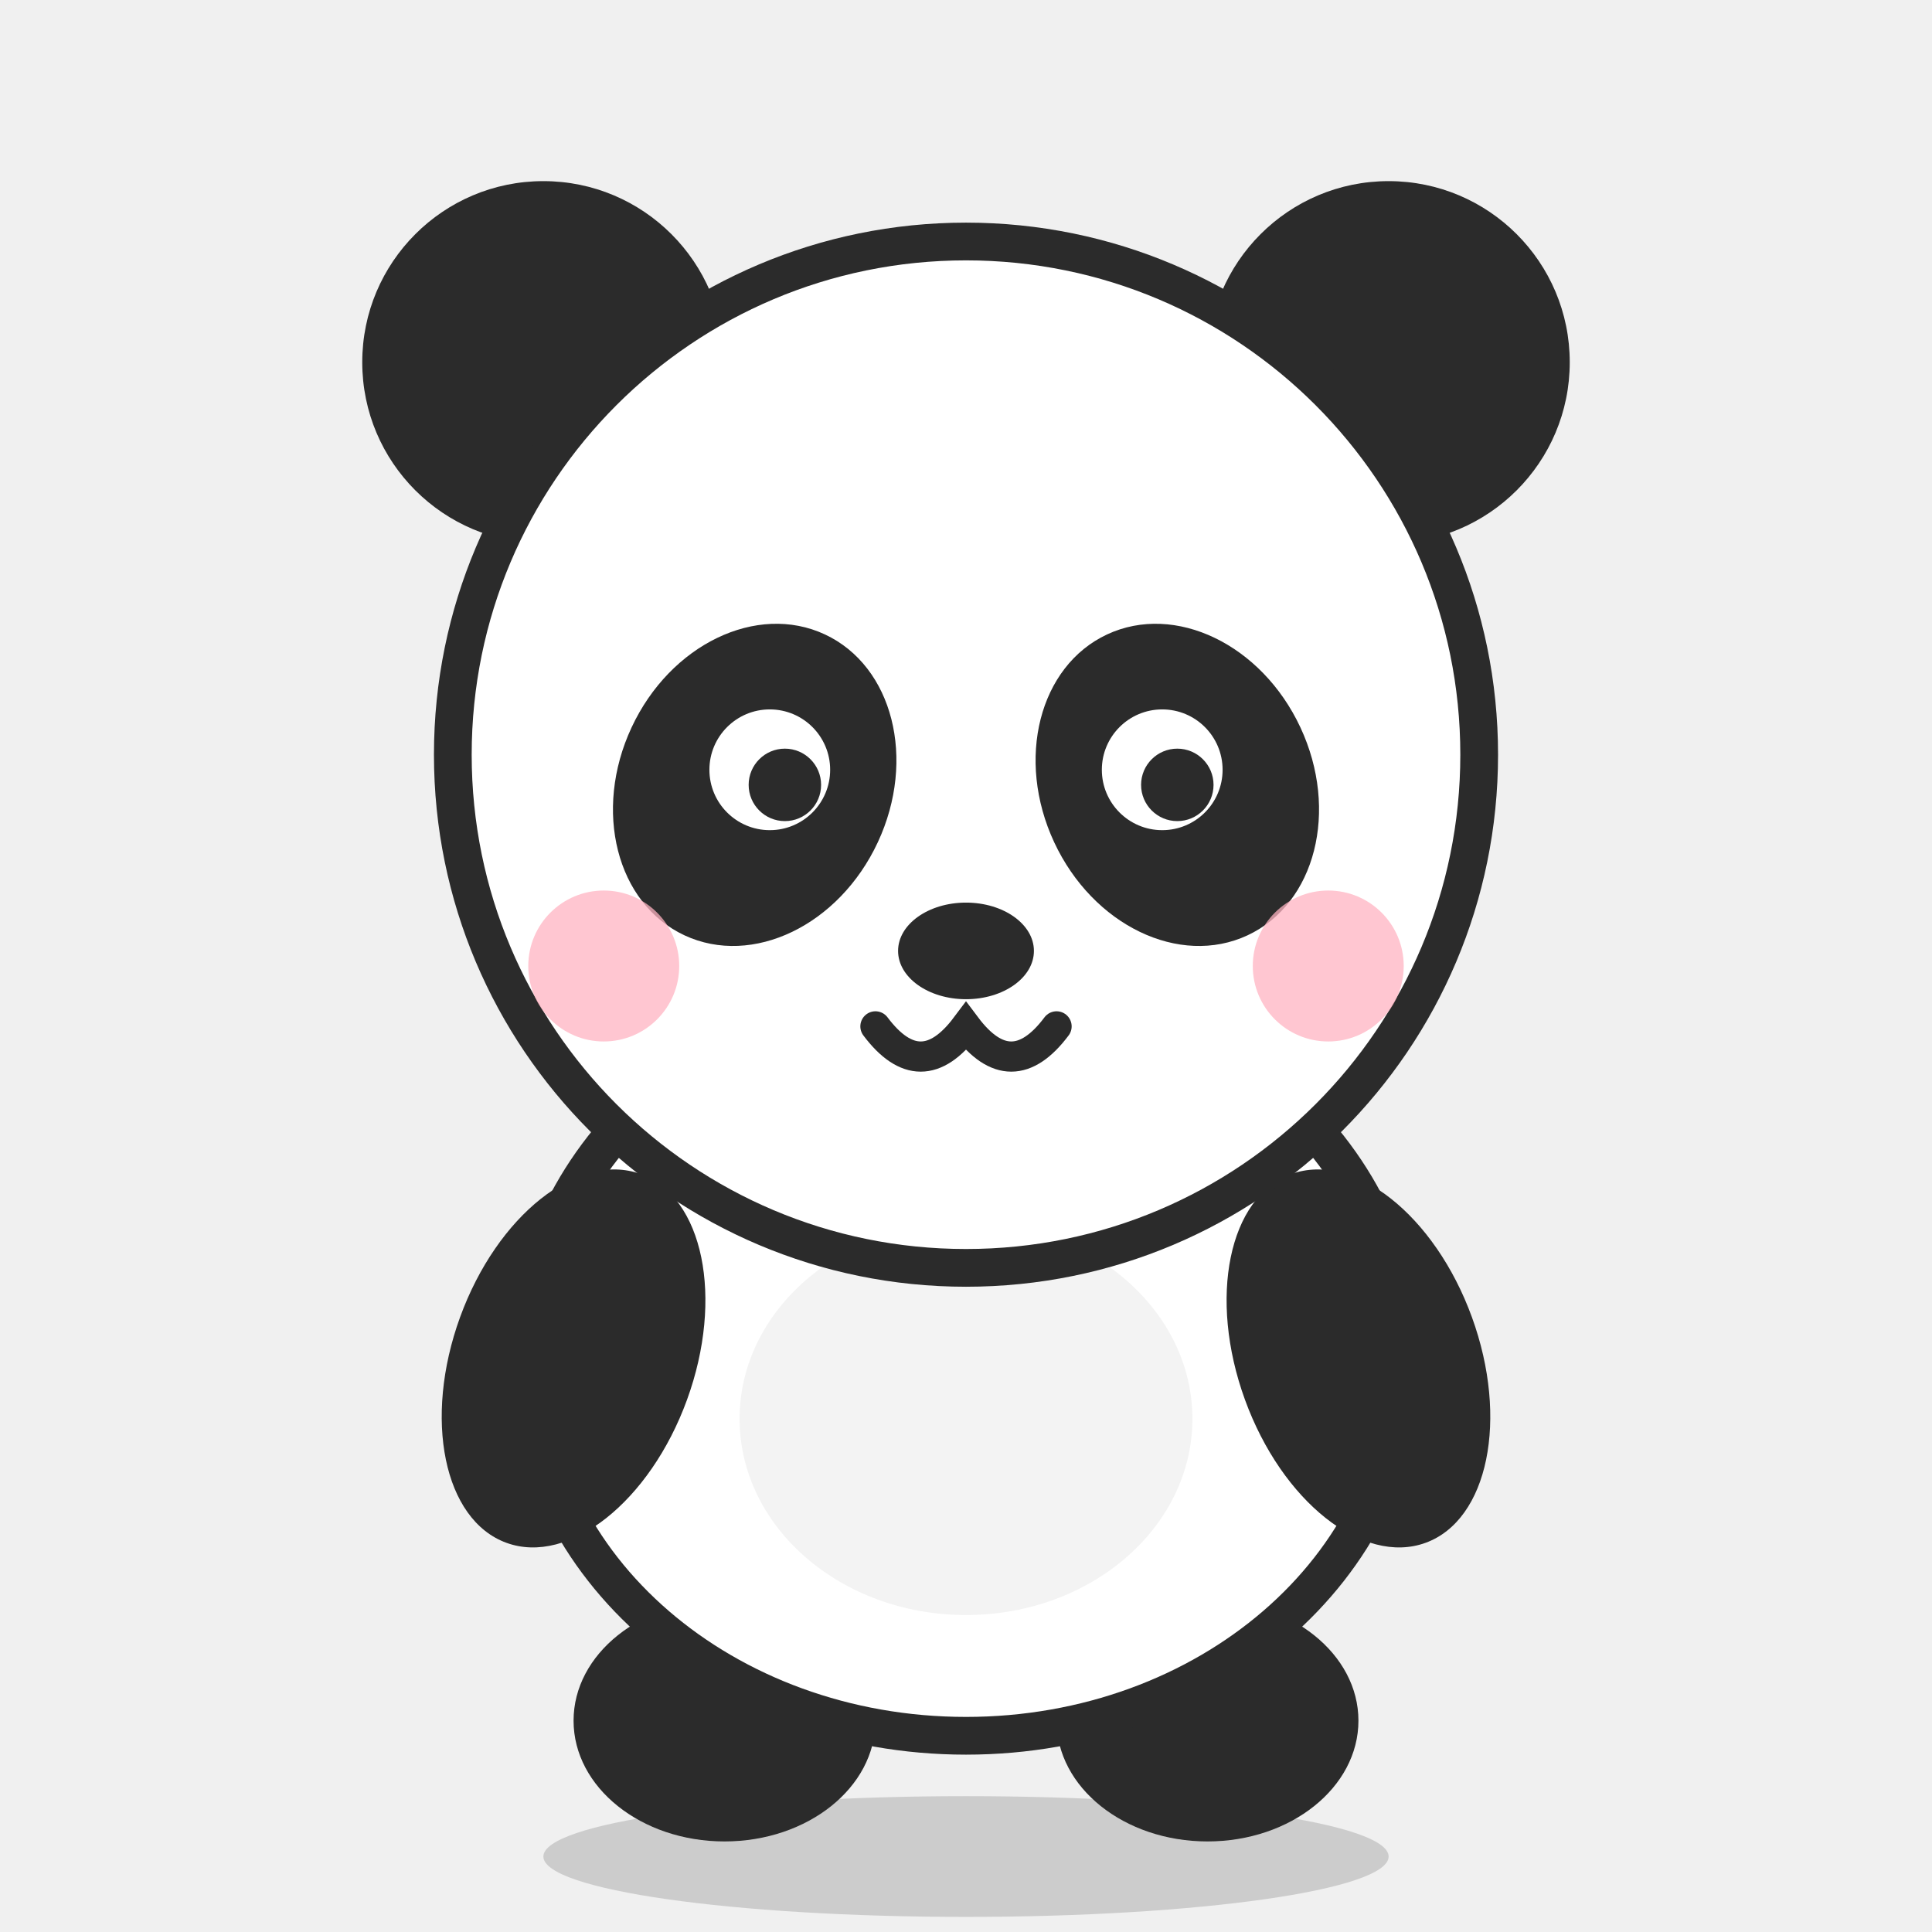
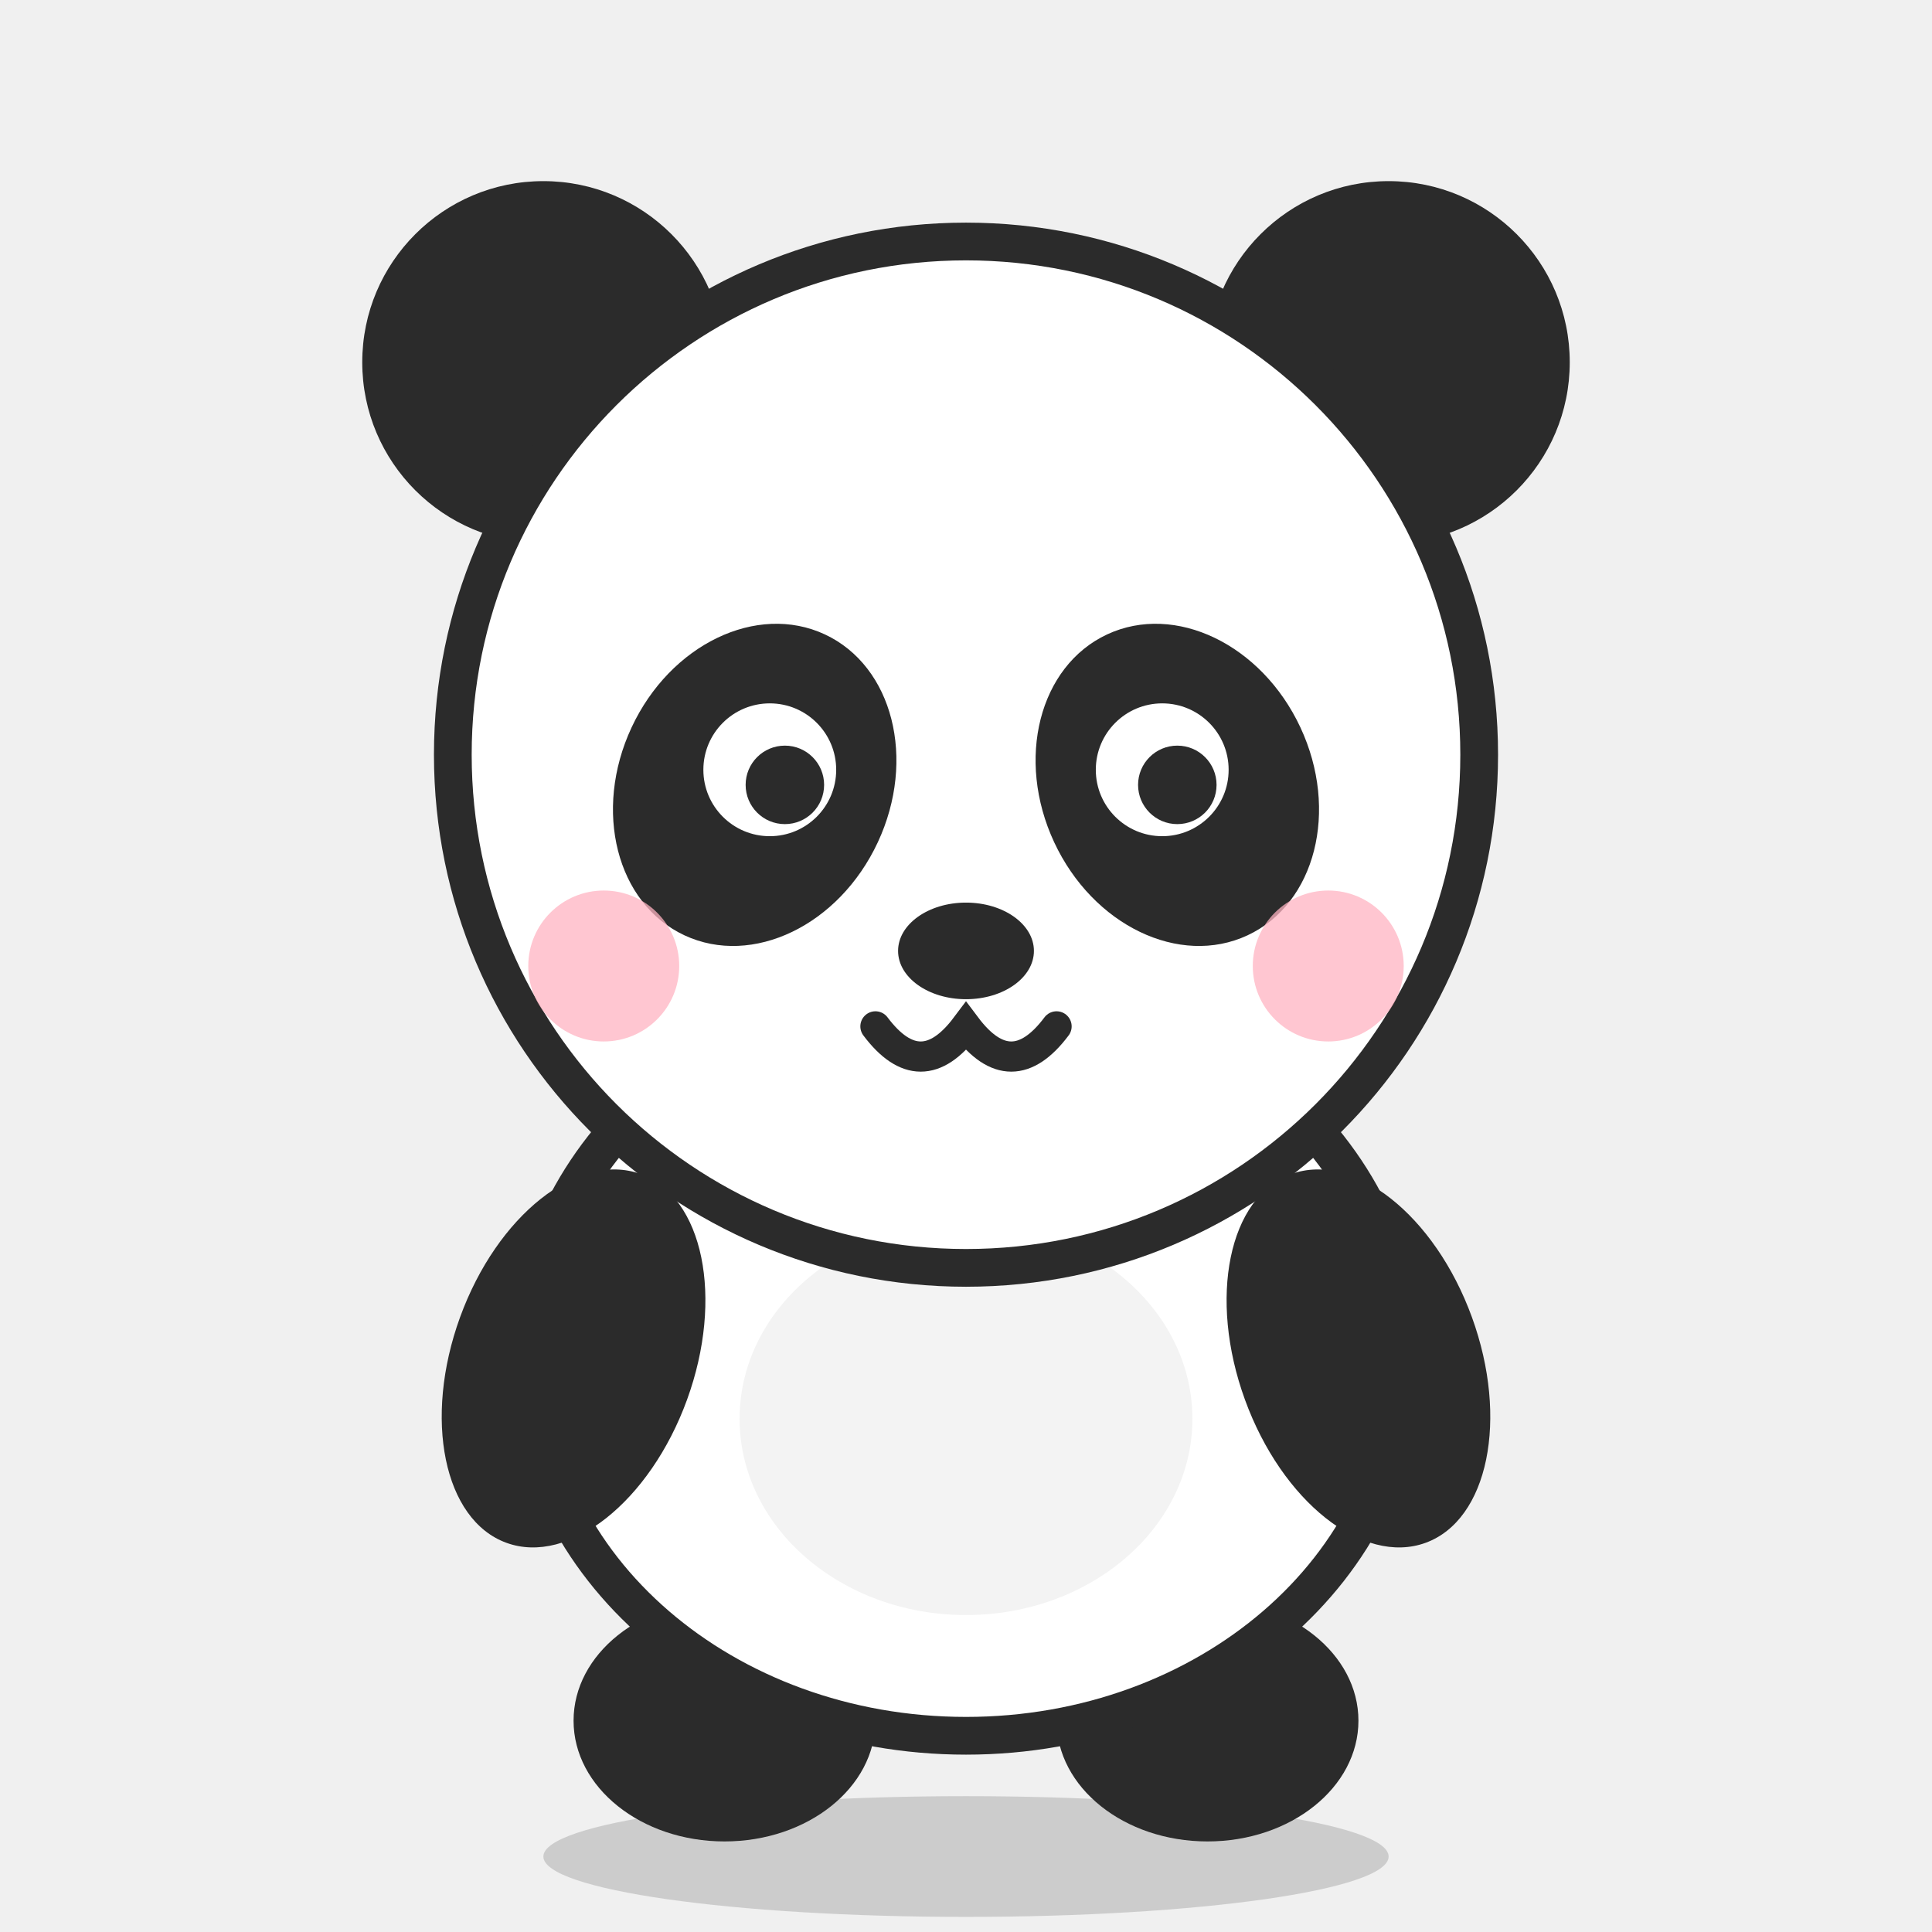
<svg xmlns="http://www.w3.org/2000/svg" viewBox="0 0 128 128" width="128" height="128">
  <ellipse cx="64" cy="123" rx="28" ry="4" fill="#000" opacity=".15" />
  <ellipse cx="48" cy="114" rx="10" ry="8" fill="#2b2b2b" transform="rotate(0 48 114)" />
  <ellipse cx="80" cy="114" rx="10" ry="8" fill="#2b2b2b" transform="rotate(0 80 114)" />
  <ellipse cx="64" cy="90" rx="29" ry="25" fill="#ffffff" stroke="#2b2b2b" stroke-width="2.5" />
  <ellipse cx="64" cy="94" rx="15" ry="13" fill="#f3f3f3" />
-   <ellipse cx="38" cy="90" rx="8" ry="13" fill="#2b2b2b" transform="rotate(20 38 90)" />
-   <ellipse cx="90" cy="90" rx="8" ry="13" fill="#2b2b2b" transform="rotate(-20 90 90)" />
  <circle cx="36" cy="24" r="12" fill="#2b2b2b" />
  <circle cx="92" cy="24" r="12" fill="#2b2b2b" />
  <circle cx="64" cy="50" r="34" fill="#ffffff" stroke="#2b2b2b" stroke-width="2.5" />
  <ellipse cx="50" cy="52" rx="9" ry="11" fill="#2b2b2b" transform="rotate(25 50 52)" />
  <ellipse cx="78" cy="52" rx="9" ry="11" fill="#2b2b2b" transform="rotate(-25 78 52)" />
-   <circle cx="51" cy="51" r="4" fill="#fff" />
-   <circle cx="52" cy="52" r="2.4" fill="#2b2b2b" />
-   <circle cx="77" cy="51" r="4" fill="#fff" />
-   <circle cx="78" cy="52" r="2.4" fill="#2b2b2b" />
+   <circle cx="51" cy="51" r="4.4" fill="#fff" />
+   <circle cx="52" cy="52" r="2.6" fill="#2b2b2b" />
+   <circle cx="77" cy="51" r="4.4" fill="#fff" />
+   <circle cx="78" cy="52" r="2.6" fill="#2b2b2b" />
  <ellipse cx="64" cy="63" rx="4.5" ry="3.2" fill="#2b2b2b" />
  <path d="M58 68 q3 4 6 0 q3 4 6 0" fill="none" stroke="#2b2b2b" stroke-width="2" stroke-linecap="round" />
-   <circle cx="40" cy="64" r="5" fill="#ffb3c1" opacity=".75" />
-   <circle cx="88" cy="64" r="5" fill="#ffb3c1" opacity=".75" />
+   <ellipse cx="40" cy="64" rx="5" ry="5" fill="#ffb3c1" opacity=".75" />
+   <ellipse cx="88" cy="64" rx="5" ry="5" fill="#ffb3c1" opacity=".75" />
+   <ellipse cx="38" cy="90" rx="8" ry="13" fill="#2b2b2b" transform="rotate(20 38 90)" />
+   <ellipse cx="90" cy="90" rx="8" ry="13" fill="#2b2b2b" transform="rotate(-20 90 90)" />
</svg>
